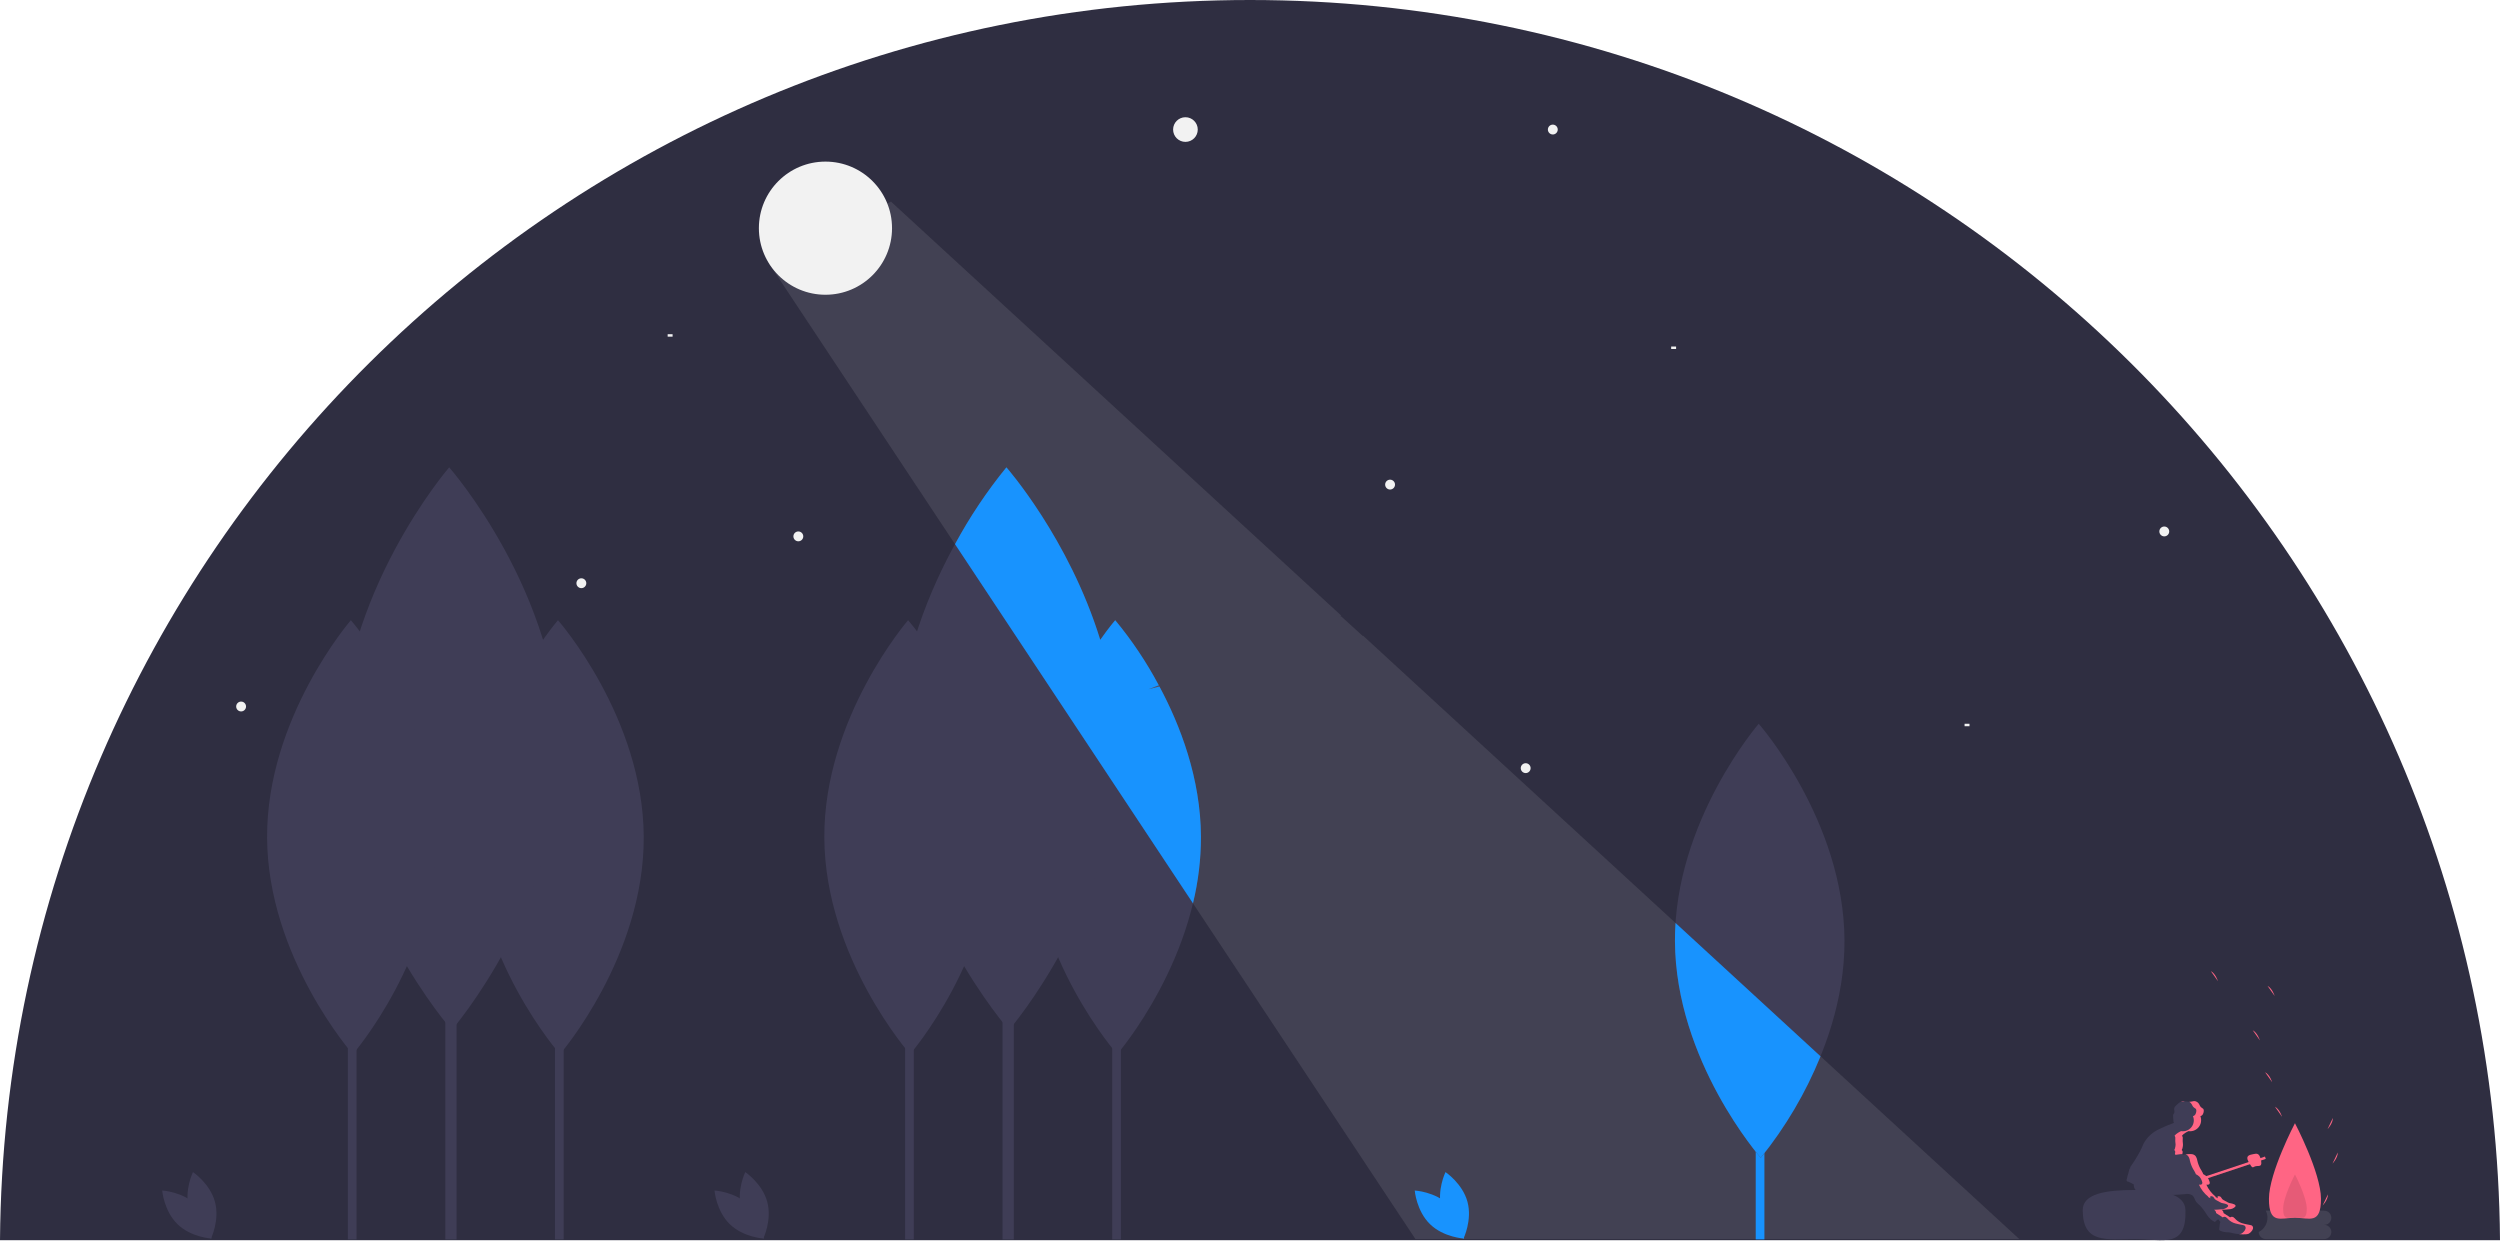
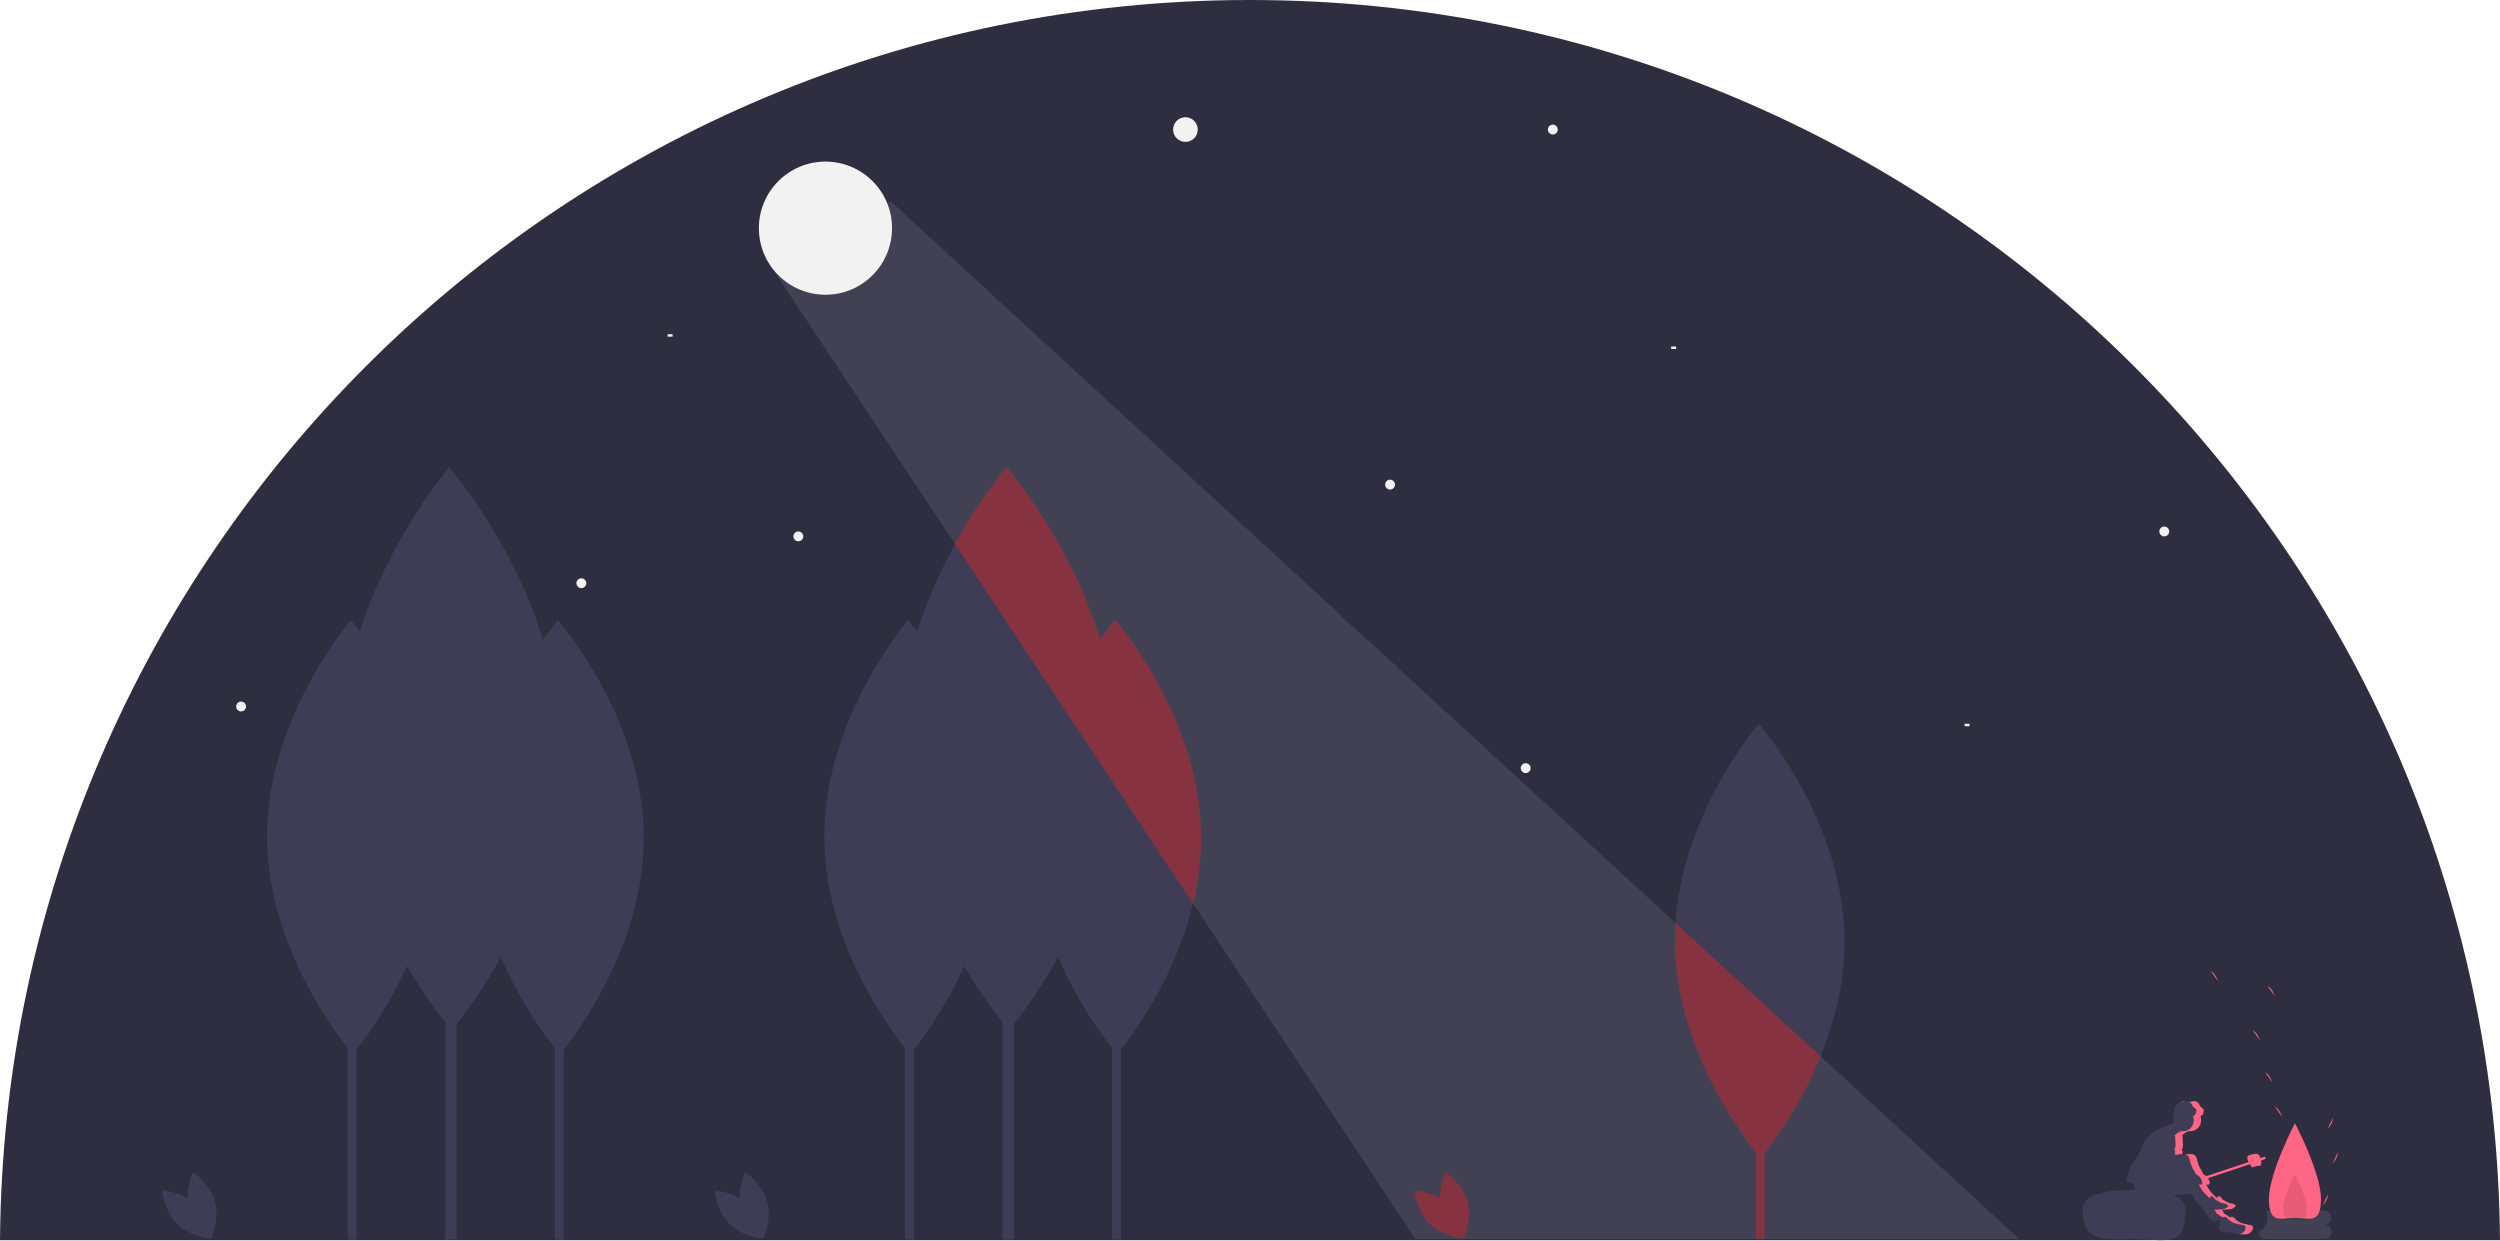
<svg xmlns="http://www.w3.org/2000/svg" id="ee1442bd-1906-4669-896c-455205bcea2c" data-name="Layer 1" width="1013.949" height="503" viewBox="0 0 1013.949 503">
  <path d="M600,198.5c-278.673,0-504.824,224.834-506.975,503H1106.975C1104.824,423.334,878.673,198.5,600,198.5Z" transform="translate(-93.02536 -198.5)" fill="#2f2e41" />
  <circle cx="480.788" cy="52.544" r="5" fill="#f2f2f2" />
  <circle cx="323.788" cy="217.544" r="2" fill="#f2f2f2" />
  <circle cx="618.788" cy="311.544" r="2" fill="#f2f2f2" />
  <circle cx="97.788" cy="286.544" r="2" fill="#f2f2f2" />
  <circle cx="877.788" cy="215.544" r="2" fill="#f2f2f2" />
  <circle cx="235.788" cy="236.544" r="2" fill="#f2f2f2" />
  <circle cx="563.788" cy="196.544" r="2" fill="#f2f2f2" />
  <circle cx="629.788" cy="52.544" r="2" fill="#f2f2f2" />
  <rect x="211.788" y="288.544" width="2" height="1" fill="#f2f2f2" />
  <rect x="270.788" y="135.544" width="2" height="1" fill="#f2f2f2" />
  <rect x="414.788" y="249.544" width="2" height="1" fill="#f2f2f2" />
  <rect x="796.788" y="293.544" width="2" height="1" fill="#f2f2f2" />
  <rect x="677.788" y="140.544" width="2" height="1" fill="#f2f2f2" />
  <rect x="225.089" y="363.68" width="3.519" height="139.003" fill="#3f3d56" />
  <path d="M354.111,537.894c.224,48.606-33.973,88.167-33.973,88.167s-34.56-39.244-34.784-87.85S319.327,450.044,319.327,450.044,353.887,489.288,354.111,537.894Z" transform="translate(-93.02536 -198.5)" fill="#3f3d56" />
  <rect x="180.61" y="322.472" width="4.562" height="180.211" fill="#3f3d56" />
  <path d="M320.302,501.938c.29,63.015-44.044,114.305-44.044,114.305s-44.806-50.879-45.096-113.894S275.206,388.044,275.206,388.044,320.012,438.923,320.302,501.938Z" transform="translate(-93.02536 -198.5)" fill="#3f3d56" />
-   <rect x="712.089" y="363.68" width="3.519" height="139.003" fill="#0088ff" />
+   <rect x="712.089" y="363.68" width="3.519" height="139.003" fill="#7a1d2c" />
  <path d="M841.111,579.894c.224,48.606-33.973,88.167-33.973,88.167s-34.56-39.244-34.784-87.85S806.327,492.044,806.327,492.044,840.887,531.288,841.111,579.894Z" transform="translate(-93.02536 -198.5)" fill="#3f3d56" />
  <rect x="141.089" y="363.68" width="3.519" height="139.003" fill="#3f3d56" />
  <path d="M270.111,537.894c.224,48.606-33.973,88.167-33.973,88.167s-34.56-39.244-34.784-87.85S235.327,450.044,235.327,450.044,269.887,489.288,270.111,537.894Z" transform="translate(-93.02536 -198.5)" fill="#3f3d56" />
  <rect x="451.089" y="363.68" width="3.519" height="139.003" fill="#3f3d56" />
  <path d="M580.111,537.894c.224,48.606-33.973,88.167-33.973,88.167s-34.56-39.244-34.784-87.85S545.327,450.044,545.327,450.044,579.887,489.288,580.111,537.894Z" transform="translate(-93.02536 -198.5)" fill="#3f3d56" />
  <rect x="406.61" y="322.472" width="4.562" height="180.211" fill="#3f3d56" />
  <path d="M546.302,501.938c.29,63.015-44.044,114.305-44.044,114.305s-44.806-50.879-45.096-113.894S501.206,388.044,501.206,388.044,546.012,438.923,546.302,501.938Z" transform="translate(-93.02536 -198.5)" fill="#3f3d56" />
  <rect x="367.089" y="363.68" width="3.519" height="139.003" fill="#3f3d56" />
  <path d="M496.111,537.894c.224,48.606-33.973,88.167-33.973,88.167s-34.56-39.244-34.784-87.85S461.327,450.044,461.327,450.044,495.887,489.288,496.111,537.894Z" transform="translate(-93.02536 -198.5)" fill="#3f3d56" />
-   <path d="M831.387,626.913l-58.804-54.069c-.159,2.43-.241,4.886-.23,7.367.224,48.606,34.784,87.85,34.784,87.85A162.815,162.815,0,0,0,831.387,626.913Z" transform="translate(-93.02536 -198.5)" fill="#0088ff" />
+   <path d="M831.387,626.913l-58.804-54.069c-.159,2.43-.241,4.886-.23,7.367.224,48.606,34.784,87.85,34.784,87.85A162.815,162.815,0,0,0,831.387,626.913Z" transform="translate(-93.02536 -198.5)" fill="#7a1d2c" />
  <path d="M393.669,688.784c2.015,7.448,8.916,12.06,8.916,12.06s3.634-7.463,1.62-14.91-8.916-12.06-8.916-12.06S391.654,681.336,393.669,688.784Z" transform="translate(-93.02536 -198.5)" fill="#3f3d56" />
  <path d="M396.63,687.183c5.529,5.382,6.204,13.655,6.204,13.655s-8.288-.453-13.817-5.834-6.204-13.655-6.204-13.655S391.101,681.802,396.63,687.183Z" transform="translate(-93.02536 -198.5)" fill="#3f3d56" />
-   <path d="M677.669,688.784c2.015,7.448,8.916,12.06,8.916,12.06s3.634-7.463,1.62-14.91-8.916-12.06-8.916-12.06S675.654,681.336,677.669,688.784Z" transform="translate(-93.02536 -198.5)" fill="#0088ff" />
-   <path d="M680.63,687.183c5.529,5.382,6.204,13.655,6.204,13.655s-8.288-.453-13.817-5.834-6.204-13.655-6.204-13.655S675.101,681.802,680.63,687.183Z" transform="translate(-93.02536 -198.5)" fill="#0088ff" />
+   <path d="M677.669,688.784c2.015,7.448,8.916,12.06,8.916,12.06s3.634-7.463,1.62-14.91-8.916-12.06-8.916-12.06S675.654,681.336,677.669,688.784Z" transform="translate(-93.02536 -198.5)" fill="#7a1d2c" />
+   <path d="M680.63,687.183c5.529,5.382,6.204,13.655,6.204,13.655s-8.288-.453-13.817-5.834-6.204-13.655-6.204-13.655S675.101,681.802,680.63,687.183Z" transform="translate(-93.02536 -198.5)" fill="#7a1d2c" />
  <path d="M169.669,688.784c2.015,7.448,8.916,12.06,8.916,12.06s3.634-7.463,1.62-14.91-8.916-12.06-8.916-12.06S167.654,681.336,169.669,688.784Z" transform="translate(-93.02536 -198.5)" fill="#3f3d56" />
  <path d="M172.63,687.183c5.529,5.382,6.204,13.655,6.204,13.655s-8.288-.453-13.817-5.834-6.204-13.655-6.204-13.655S167.101,681.802,172.63,687.183Z" transform="translate(-93.02536 -198.5)" fill="#3f3d56" />
-   <path d="M480.358,419.207,576.868,564.869a113.626,113.626,0,0,0,3.242-26.975c-.109-23.702-8.383-45.175-16.833-60.96l-4.465,1.109,4.199-1.602A155.072,155.072,0,0,0,545.327,450.044s-2.462,2.85-6.059,7.955c-12.68-41.128-38.061-69.955-38.061-69.955A197.509,197.509,0,0,0,480.358,419.207Z" transform="translate(-93.02536 -198.5)" fill="#0088ff" />
+   <path d="M480.358,419.207,576.868,564.869a113.626,113.626,0,0,0,3.242-26.975c-.109-23.702-8.383-45.175-16.833-60.96l-4.465,1.109,4.199-1.602A155.072,155.072,0,0,0,545.327,450.044s-2.462,2.85-6.059,7.955c-12.68-41.128-38.061-69.955-38.061-69.955A197.509,197.509,0,0,0,480.358,419.207Z" transform="translate(-93.02536 -198.5)" fill="#7a1d2c" />
  <path d="M1035.643,695.289a2.878,2.878,0,1,0,0-5.755H1011.983a6.434,6.434,0,0,1-2.878,8.633,2.878,2.878,0,0,0,2.878,2.878h23.66a2.878,2.878,0,1,0,0-5.755Z" transform="translate(-93.02536 -198.5)" fill="#f2f2f2" opacity="0.1" />
  <path d="M979.409,689.351c.404,15.693-9.088,11.693-20.596,11.693s-21,2-21.078-11.693c-.038-6.743,9.397-8.209,20.905-8.209S979.235,682.611,979.409,689.351Z" transform="translate(-93.02536 -198.5)" fill="#3f3d56" />
  <path d="M1006.33,695.553a1.764,1.764,0,0,0-.596-.192,29.826,29.826,0,0,1-3.099-.663,6.529,6.529,0,0,1-2.743-1.526,6.606,6.606,0,0,0-.966-.925,1.162,1.162,0,0,0-1.26-.091.83.83,0,0,0-.112.106q-.214-.142-.429-.283-1.142-.752-2.295-1.487l-.031-.02a1.057,1.057,0,0,0,.002-.365,1.766,1.766,0,0,0-.766-.95c.992-.01,1.99-.1,2.976-.204a3.569,3.569,0,0,0,2.526-.987.686.686,0,0,0,.176-.408c.001-.311-.319-.514-.607-.632a6.101,6.101,0,0,0-1.187-.35,6.495,6.495,0,0,1-.842-.176,4.242,4.242,0,0,1-.709-.335q-.733-.404-1.466-.807a2.238,2.238,0,0,1-.567-.394c-.249-.263-.359-.636-.613-.895-.234-.239-1.179-.553-1.314-.064-.053.193.151.407.175.623a9.908,9.908,0,0,0-1.015-.558c.019-.043.044-.082.06-.127a13.073,13.073,0,0,1-3.76-4.867c.145.003.291.013.436.011a1.115,1.115,0,0,0,.704-.172.769.769,0,0,0,.25-.625,2.117,2.117,0,0,0-.169-.673,5.151,5.151,0,0,0-.973-1.746,5.841,5.841,0,0,0-1.426-1.013l-.084-.047c-.036-.108-.068-.217-.111-.323a17.172,17.172,0,0,0-1.069-1.903,12.452,12.452,0,0,1-1.223-3.257,4.196,4.196,0,0,0-.772-1.916c-.763-.841-2.072-.82-3.2-.693-.644.073-1.285.17-1.925.269-.006-.016-.006-.034-.013-.05a1.311,1.311,0,0,1-.147-.485,2.013,2.013,0,0,1,.091-.408,1.003,1.003,0,0,0-.28-.921c-.027-.026-.053-.054-.079-.082q.106-.249.194-.503a.604.604,0,0,0,.141-.456,4.824,4.824,0,0,0,.183-1.259,13.788,13.788,0,0,1-.101-2.841,1.591,1.591,0,0,0-.25-.657c-.023-.032-.062-.046-.089-.074a4.022,4.022,0,0,1,.671-.697,10.093,10.093,0,0,1,1.574-.998c.133-.073.318-.125.445-.209a4.456,4.456,0,0,0,.589.059,4.489,4.489,0,0,0,4.208-6.123,1.574,1.574,0,0,0,.98-.723,2.945,2.945,0,0,0,.385-1.246,1.304,1.304,0,0,0-.188-.985,2.202,2.202,0,0,0-.573-.401,2.195,2.195,0,0,1-.713-.722c-.126-.209-.217-.437-.331-.653a2.42,2.42,0,0,0-2.091-1.386,9.038,9.038,0,0,0-1.244.248c-1.4.245-2.922-.495-4.22.082a3.928,3.928,0,0,0-.883.589q-.549.452-1.054.953a2.182,2.182,0,0,0-.643.935c-.176.663.243,1.403-.024,2.034a3.071,3.071,0,0,1-.326.511c-.295.432.025,2.119-.007,2.641a.979.979,0,0,0,.181.724.611.611,0,0,0,.131.1,58.574,58.574,0,0,0-6.379,2.711,13.671,13.671,0,0,0-5.92,5.529c-.352.686-.619,1.411-.937,2.112-.424.936-.937,1.828-1.449,2.719-.625,1.086-1.251,2.175-1.974,3.199a18.335,18.335,0,0,0-1.143,1.694,1.625,1.625,0,0,0-.008.257.459.459,0,0,1-.023.241.372.372,0,0,1-.273.156l-.017.044a15.662,15.662,0,0,0-.406,1.601c-.213.859-.553,1.688-.684,2.564a.682.682,0,0,0,.665,1.062c.749.333,1.471.723,2.19,1.117-.011.053-.027.104-.034.158a2.952,2.952,0,0,0,1.564,2.734,8.051,8.051,0,0,0,3.193.868c.431.052.865.076,1.298.12a8.819,8.819,0,0,0,1.999.81,1.853,1.853,0,0,0,.468.073,1.422,1.422,0,0,0,1.069-.602,73.86,73.86,0,0,0,11.154-.228,4.081,4.081,0,0,1,3.01.467c.804.653.966,1.812,1.563,2.658a9.803,9.803,0,0,0,1.454,1.419,21.67,21.67,0,0,1,2.793,3.671,8.241,8.241,0,0,0,3.365,3.106,2.381,2.381,0,0,1,1.044-.909c.111-.066.218-.143.327-.215a4.109,4.109,0,0,0,.511.666c.143.155.286.319.42.487-.004 0-.008-.002-.012-.001-.195.031-.26.274-.282.47q-.128,1.125-.257,2.249a.837.837,0,0,0,.03.445.786.786,0,0,0,.405.336,6.091,6.091,0,0,0,2.219.585c.387.026.777.015,1.164.05a14.058,14.058,0,0,1,1.88.375,17.673,17.673,0,0,0,5.127.401,3.261,3.261,0,0,0,1.04-.197,3.092,3.092,0,0,0,1.026-.795,2.907,2.907,0,0,0,.772-1.237A1.201,1.201,0,0,0,1006.33,695.553Z" transform="translate(-93.02536 -198.5)" fill="#3f3d56" />
  <path d="M978.666,645.319c.166-.029.33-.074.493-.116a3.605,3.605,0,0,0-1.565.151A4.366,4.366,0,0,0,978.666,645.319Z" transform="translate(-93.02536 -198.5)" fill="#ff6584" />
  <path d="M982.001,646.457c.114.216.204.444.331.653a2.195,2.195,0,0,0,.713.722,2.202,2.202,0,0,1,.573.401,1.304,1.304,0,0,1,.188.985,2.945,2.945,0,0,1-.385,1.246,1.574,1.574,0,0,1-.98.723,4.409,4.409,0,0,1-4.796,6.064c-.127.084-.312.136-.445.209a10.093,10.093,0,0,0-1.574.998,4.022,4.022,0,0,0-.671.697c.027.028.066.043.089.074a1.591,1.591,0,0,1,.25.657,13.788,13.788,0,0,0,.101,2.841,4.824,4.824,0,0,1-.183,1.259.604.604,0,0,1-.141.456q-.089.254-.194.503c.026.028.053.057.079.082a1.003,1.003,0,0,1,.28.921,2.013,2.013,0,0,0-.091.408,1.311,1.311,0,0,0,.147.485c.006.016.007.034.013.05.64-.099,1.281-.196,1.925-.269a9.454,9.454,0,0,1,.955-.063.66.66,0,0,1-.04-.203,2.013,2.013,0,0,1,.091-.408,1.003,1.003,0,0,0-.28-.921c-.027-.026-.053-.054-.079-.082q.106-.249.194-.503a.604.604,0,0,0,.141-.456,4.824,4.824,0,0,0,.183-1.259,13.788,13.788,0,0,1-.101-2.841,1.591,1.591,0,0,0-.25-.657c-.023-.032-.062-.046-.089-.074a4.022,4.022,0,0,1,.671-.697,10.093,10.093,0,0,1,1.574-.998c.133-.073.318-.125.445-.209a4.456,4.456,0,0,0,.589.059,4.489,4.489,0,0,0,4.208-6.123,1.574,1.574,0,0,0,.98-.723,2.945,2.945,0,0,0,.385-1.246,1.304,1.304,0,0,0-.188-.985,2.202,2.202,0,0,0-.573-.401,2.195,2.195,0,0,1-.713-.722c-.126-.209-.217-.437-.331-.653a2.42,2.42,0,0,0-2.091-1.386,9.038,9.038,0,0,0-1.244.248,3.784,3.784,0,0,1-.693.046A2.792,2.792,0,0,1,982.001,646.457Z" transform="translate(-93.02536 -198.5)" fill="#ff6584" />
  <path d="M1006.33,695.553a1.764,1.764,0,0,0-.596-.192,29.826,29.826,0,0,1-3.099-.663,6.529,6.529,0,0,1-2.743-1.526,6.606,6.606,0,0,0-.966-.925,1.162,1.162,0,0,0-1.26-.091.83.83,0,0,0-.112.106q-.214-.142-.429-.283-1.142-.752-2.295-1.487l-.031-.02a1.057,1.057,0,0,0,.002-.365,1.766,1.766,0,0,0-.766-.95c.992-.01,1.99-.1,2.976-.204a3.569,3.569,0,0,0,2.526-.987.686.686,0,0,0,.176-.408c.001-.311-.319-.514-.607-.632a6.101,6.101,0,0,0-1.187-.35,6.495,6.495,0,0,1-.842-.176,4.242,4.242,0,0,1-.709-.335q-.733-.404-1.466-.807a2.238,2.238,0,0,1-.567-.394c-.249-.263-.359-.636-.613-.895-.234-.239-1.179-.553-1.314-.064-.053.193.151.407.175.623a9.908,9.908,0,0,0-1.015-.558c.019-.043.044-.082.06-.127a13.073,13.073,0,0,1-3.76-4.867c.145.003.291.013.436.011a1.115,1.115,0,0,0,.704-.172.769.769,0,0,0,.25-.625,2.117,2.117,0,0,0-.169-.673,5.151,5.151,0,0,0-.973-1.746,5.841,5.841,0,0,0-1.426-1.013l-.084-.047c-.036-.108-.068-.217-.111-.323a17.172,17.172,0,0,0-1.069-1.903,12.452,12.452,0,0,1-1.223-3.257,4.196,4.196,0,0,0-.772-1.916c-.763-.841-2.072-.82-3.2-.693-.252.028-.503.071-.754.105a2.132,2.132,0,0,1,.954.587,4.196,4.196,0,0,1,.772,1.916,12.452,12.452,0,0,0,1.223,3.257,17.172,17.172,0,0,1,1.069,1.903c.043.106.076.215.111.323l.084.047a5.841,5.841,0,0,1,1.426,1.013,5.151,5.151,0,0,1,.973,1.746,2.117,2.117,0,0,1,.169.673.769.769,0,0,1-.25.625,1.115,1.115,0,0,1-.704.172c-.145.001-.291-.008-.436-.011a13.073,13.073,0,0,0,3.76,4.867c-.016.045-.042.084-.06.127a9.908,9.908,0,0,1,1.015.558c-.025-.216-.229-.43-.175-.623.135-.489,1.081-.175,1.314.064.254.259.364.631.613.895a2.238,2.238,0,0,0,.567.394q.733.403,1.466.807a4.242,4.242,0,0,0,.709.335,6.495,6.495,0,0,0,.842.176,6.101,6.101,0,0,1,1.187.35c.287.118.608.321.607.632a.686.686,0,0,1-.176.408,3.569,3.569,0,0,1-2.526.987c-.986.104-1.983.195-2.976.204a1.766,1.766,0,0,1,.766.95,1.057,1.057,0,0,1-.002.365l.031.02q1.153.735,2.295,1.487.215.141.429.283a.83.83,0,0,1,.112-.106,1.162,1.162,0,0,1,1.26.091,6.606,6.606,0,0,1,.966.925,6.529,6.529,0,0,0,2.743,1.526,29.826,29.826,0,0,0,3.099.663,1.764,1.764,0,0,1,.596.192,1.201,1.201,0,0,1,.443,1.305,2.907,2.907,0,0,1-.772,1.237,3.092,3.092,0,0,1-1.026.795,2.675,2.675,0,0,1-.761.167,17.649,17.649,0,0,0,2.721.03,3.261,3.261,0,0,0,1.04-.197,3.092,3.092,0,0,0,1.026-.795,2.907,2.907,0,0,0,.772-1.237A1.201,1.201,0,0,0,1006.33,695.553Z" transform="translate(-93.02536 -198.5)" fill="#ff6584" />
  <path d="M989.694,693.049c.05.045.098.092.149.136-.037-.054-.078-.106-.111-.161Z" transform="translate(-93.02536 -198.5)" fill="#ff6584" />
  <path d="M1034.364,684.738c0,10.595-4.724,7.673-10.551,7.673s-10.551,2.921-10.551-7.673,10.551-30.694,10.551-30.694S1034.364,674.143,1034.364,684.738Z" transform="translate(-93.02536 -198.5)" fill="#ff6584" />
  <path d="M1028.609,688.791c0,4.816-2.147,3.488-4.796,3.488s-4.796,1.328-4.796-3.488,4.796-13.952,4.796-13.952S1028.609,683.976,1028.609,688.791Z" transform="translate(-93.02536 -198.5)" opacity="0.1" />
  <path d="M1037.038,656.428s2.192-2.279,2.148-4.515" transform="translate(-93.02536 -198.5)" fill="#ff6584" />
  <path d="M1014.575,637.436s-.915-3.027-2.886-4.083" transform="translate(-93.02536 -198.5)" fill="#ff6584" />
  <path d="M992.575,596.436s-.915-3.027-2.886-4.083" transform="translate(-93.02536 -198.5)" fill="#ff6584" />
  <path d="M1018.575,651.436s-.915-3.027-2.886-4.083" transform="translate(-93.02536 -198.5)" fill="#ff6584" />
  <path d="M1015.575,602.436s-.915-3.027-2.886-4.083" transform="translate(-93.02536 -198.5)" fill="#ff6584" />
  <path d="M1009.575,620.436s-.915-3.027-2.886-4.083" transform="translate(-93.02536 -198.5)" fill="#ff6584" />
  <path d="M1035.038,687.428s2.192-2.279,2.148-4.515" transform="translate(-93.02536 -198.5)" fill="#ff6584" />
  <path d="M1039.038,670.428s2.192-2.279,2.148-4.515" transform="translate(-93.02536 -198.5)" fill="#ff6584" />
  <rect x="987.164" y="671.544" width="25.298" height="1.001" transform="translate(-254.2372 152.1557) rotate(-18.43495)" fill="#ff6584" />
  <path d="M1009.912,668.523c.901,3.521-.612,2.68-1.991,2.965s-1.108,1.555-3.004-1.931c-1.311-2.411.612-2.68,1.991-2.965S1009.297,666.119,1009.912,668.523Z" transform="translate(-93.02536 -198.5)" fill="#ff6584" />
  <polygon points="574.728 277.957 574.728 277.957 574.727 277.956 552.908 257.894 552.712 257.943 543.975 250 543.553 249.877 544.008 249.704 451.089 164.271 451.089 164.271 361.353 81.762 315.628 106.016 311.888 106.844 366.685 189.544 574.068 502.544 818.988 502.544 574.728 277.957" fill="#f2f2f2" opacity="0.1" />
  <circle cx="334.788" cy="92.544" r="27" fill="#f2f2f2" />
</svg>
